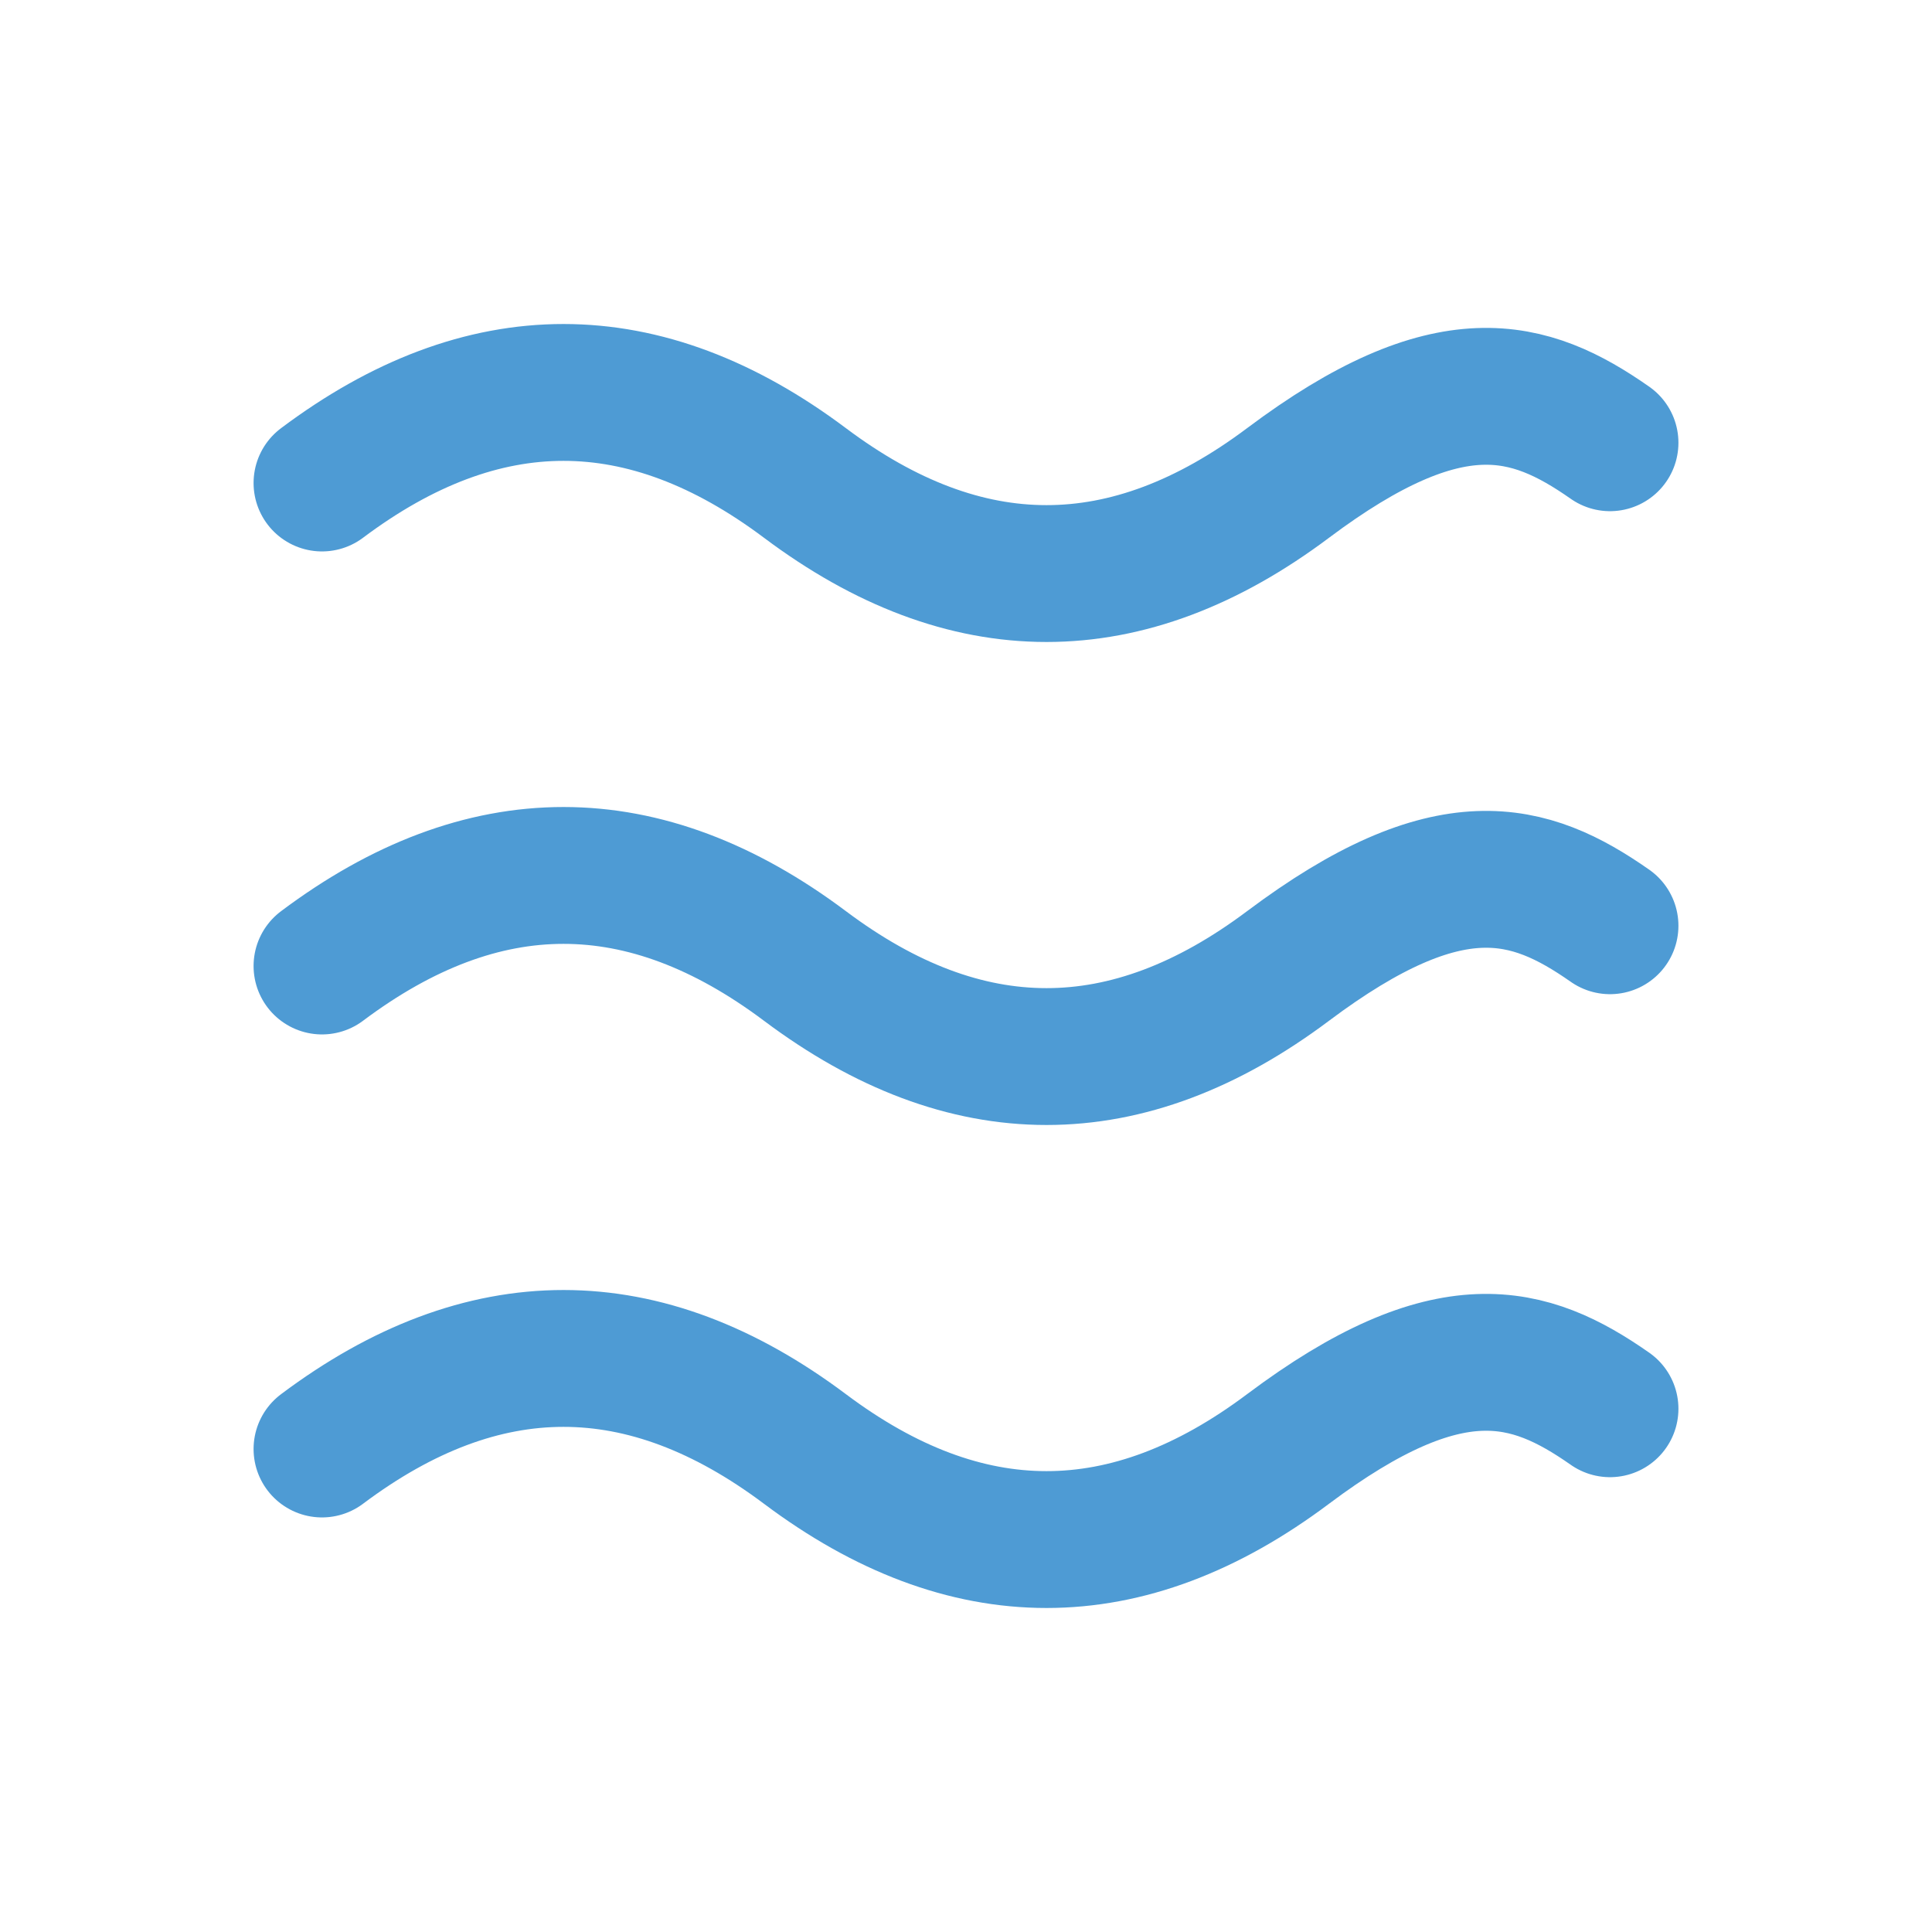
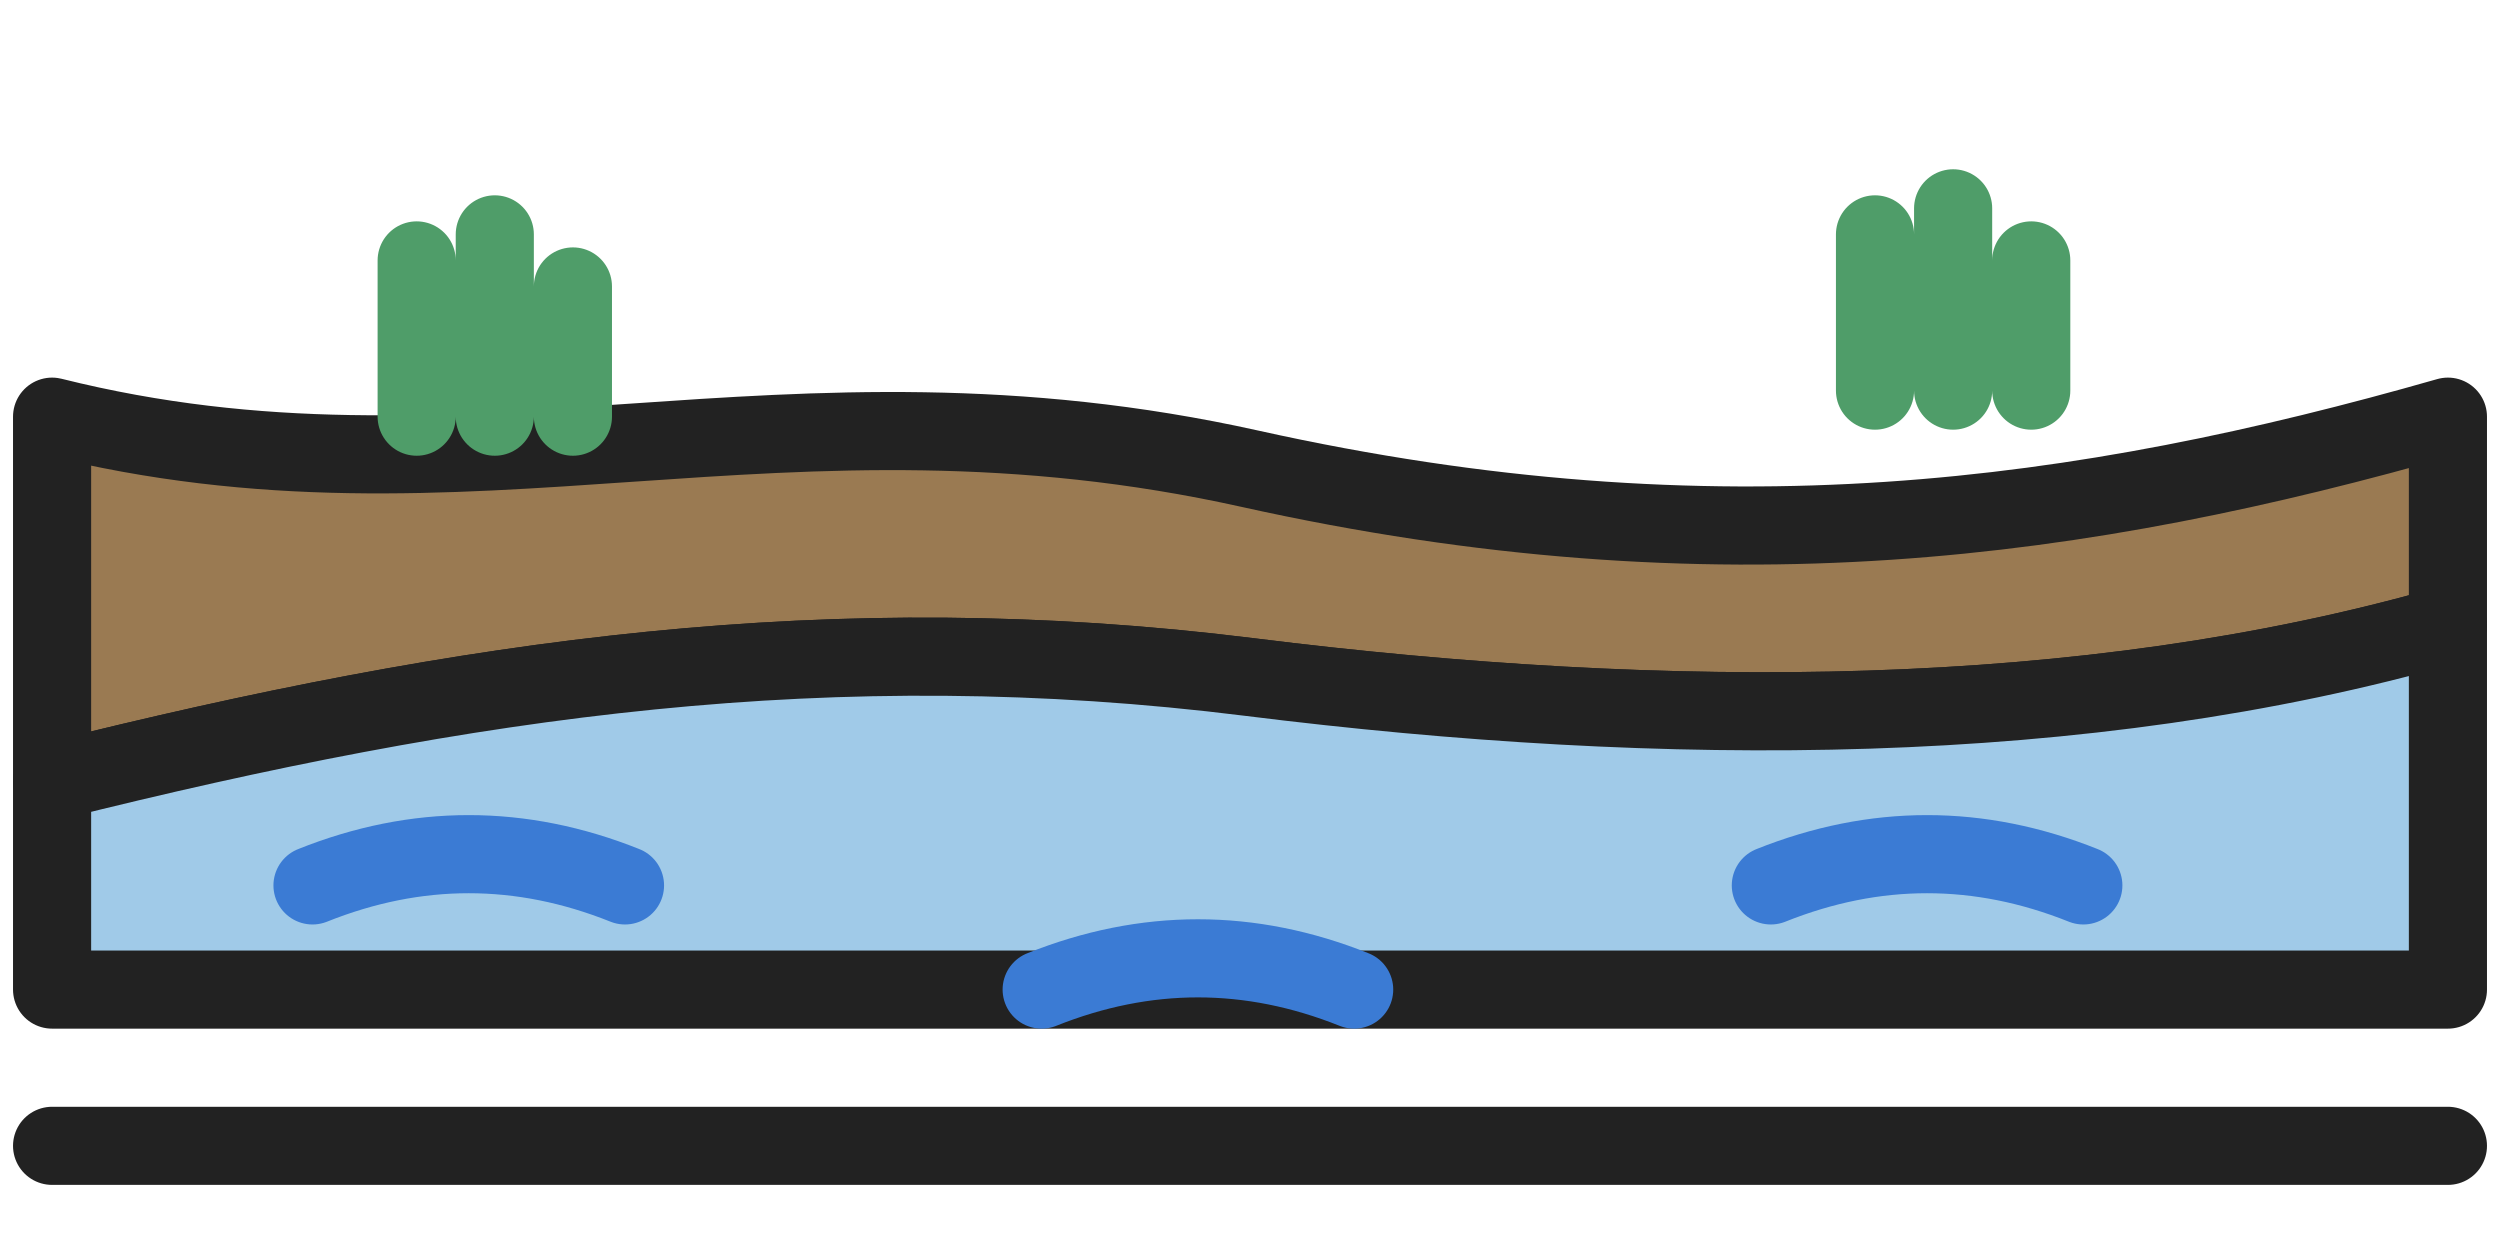
- <svg xmlns="http://www.w3.org/2000/svg" viewBox="0 0 24 24" fill="none" stroke="#222" stroke-width="1.7" stroke-linecap="round" stroke-linejoin="round">
-   <path d="M4 6c2-1.5 4-1.5 6 0s4 1.5 6 0 3-1.2 4-0.5" stroke="#4E9BD4" />
-   <path d="M4 12c2-1.5 4-1.5 6 0s4 1.5 6 0 3-1.2 4-0.5" stroke="#4E9BD4" />
-   <path d="M4 18c2-1.5 4-1.5 6 0s4 1.5 6 0 3-1.2 4-0.5" stroke="#4E9BD4" />
+ <svg xmlns="http://www.w3.org/2000/svg" viewBox="0 0 48 24" fill="none" stroke="#222" stroke-width="1.5" stroke-linecap="round" stroke-linejoin="round">
+   <path d="M1 8c8 2 14-1 23 1s16 1 23-1v4c-7 2-15 2-23 1s-15 0-23 2z" fill="#9A7A52" />
+   <path d="M1 15c8-2 15-3 23-2s16 1 23-1v7H1z" fill="#A0CAE8" />
+   <path d="M6 17c2-0.8 4-0.8 6 0M20 19c2-0.8 4-0.8 6 0M34 17c2-0.8 4-0.8 6 0" stroke="#3B7BD4" />
+   <path d="M1 22h46" />
+   <path d="M8 8V5M9.5 8V4.5M11 8V5.5M36 7.5V4.5M37.5 7.5V4M39 7.5V5" stroke="#4F9D69" />
</svg>
